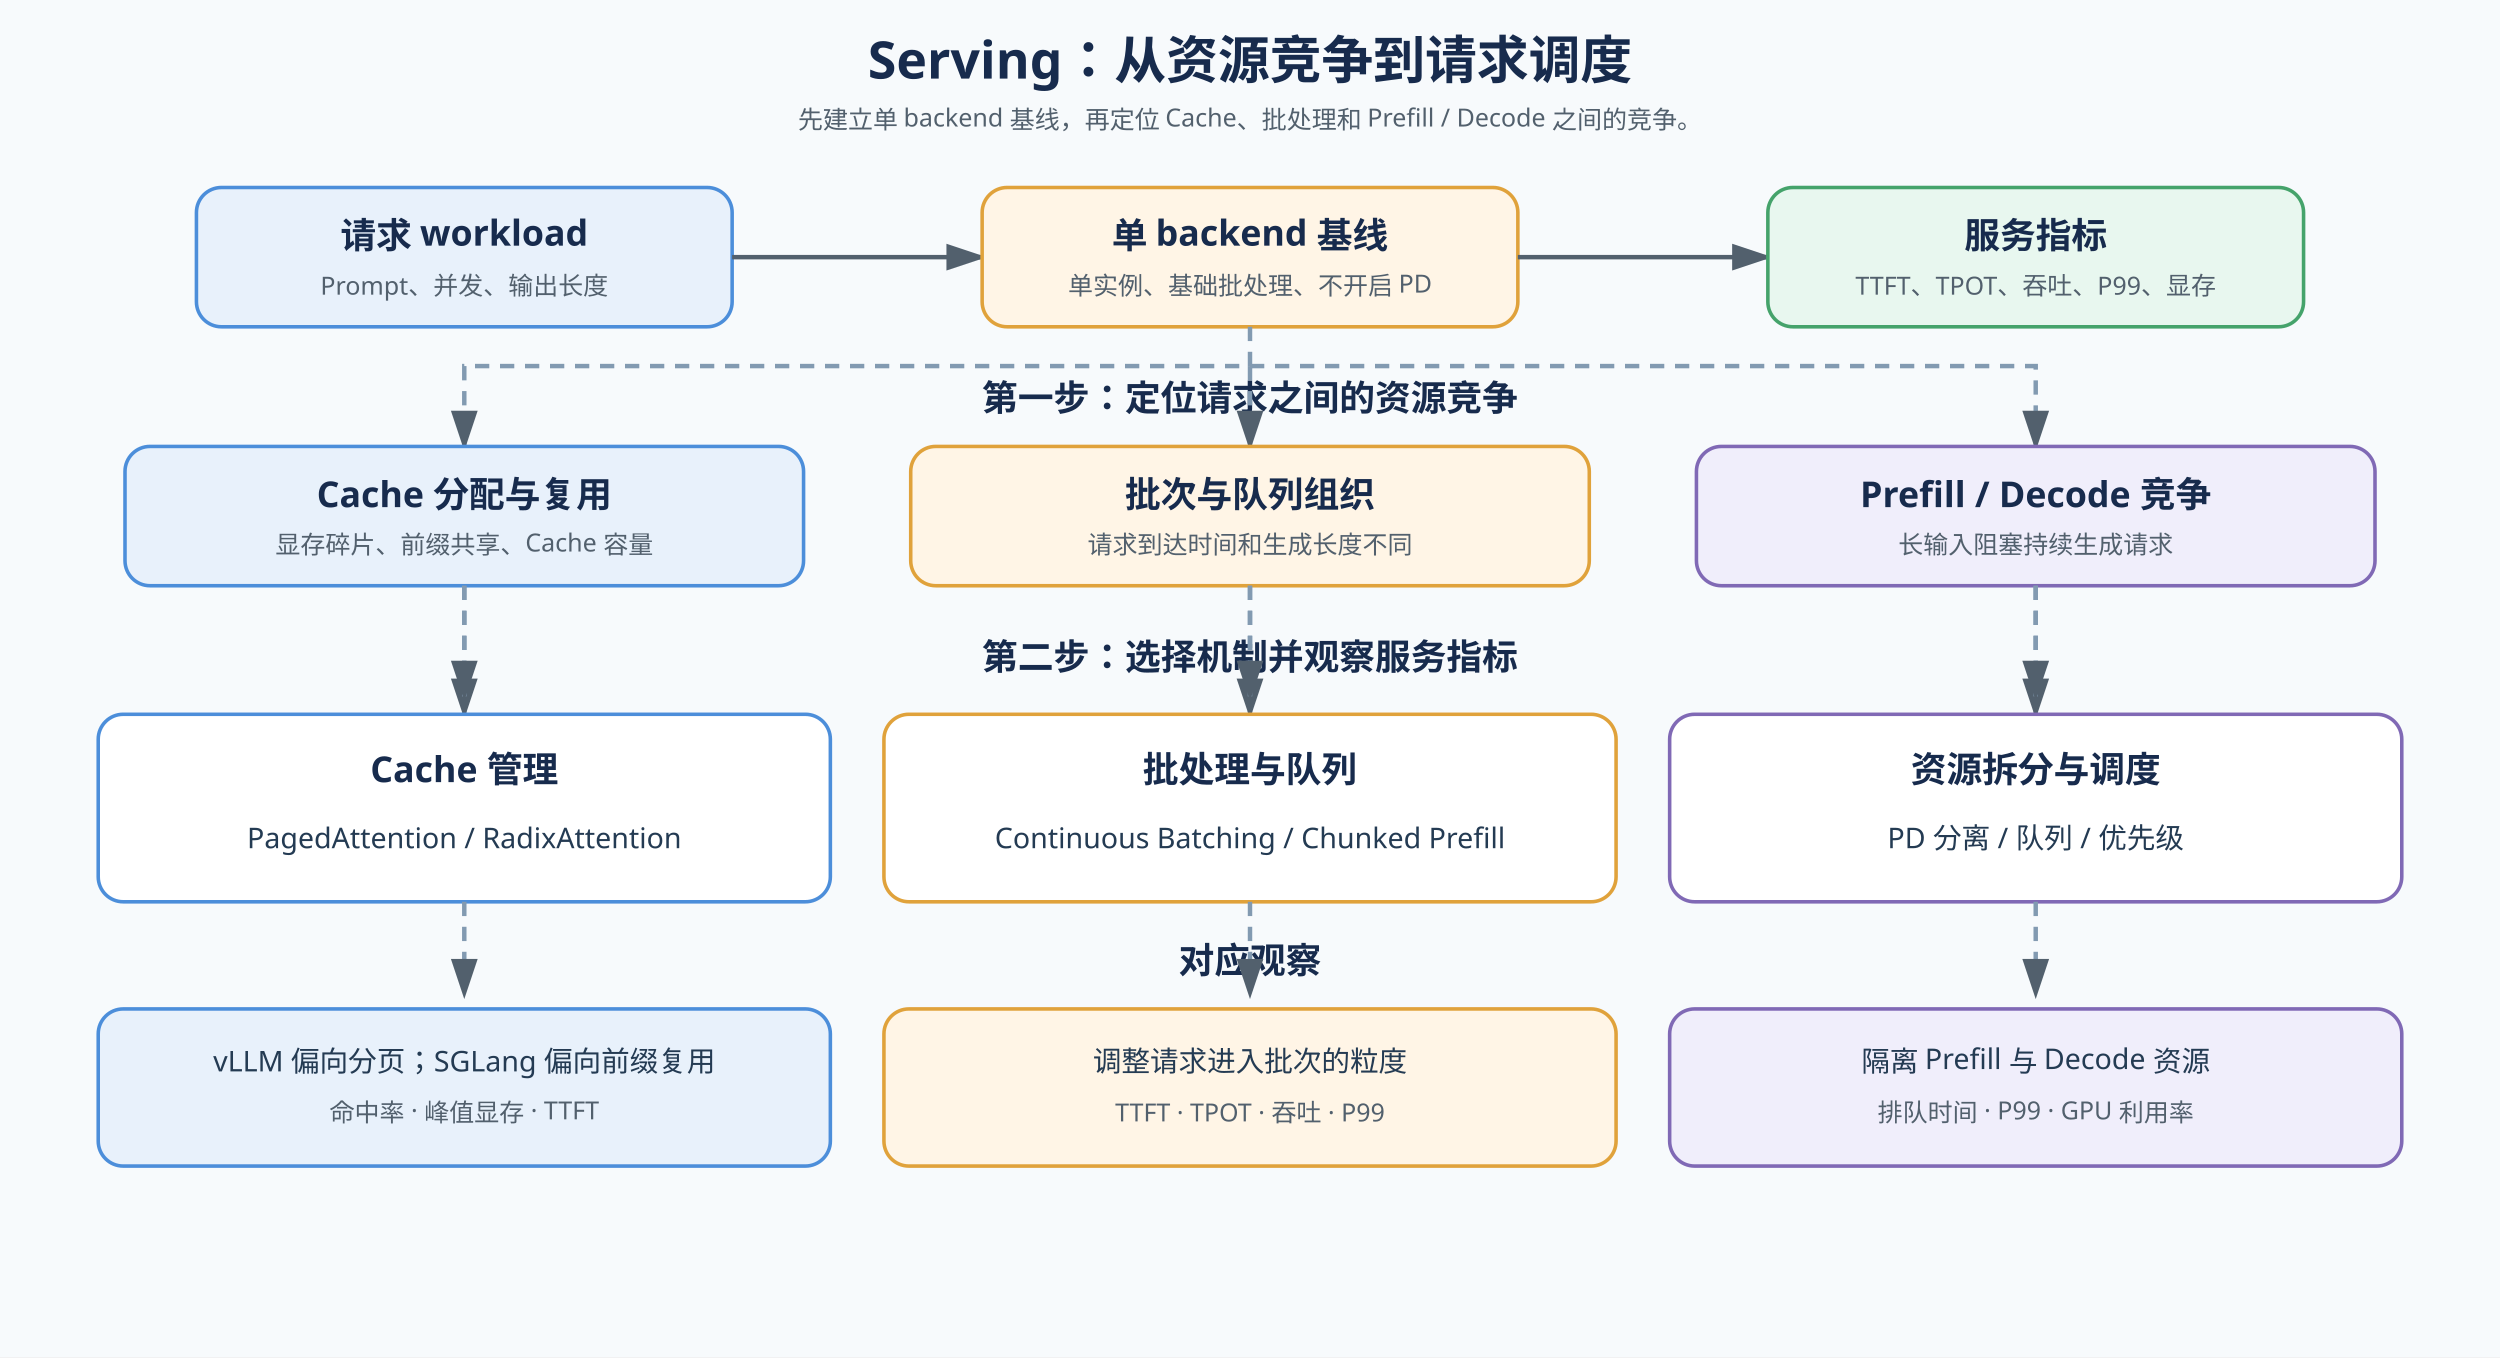
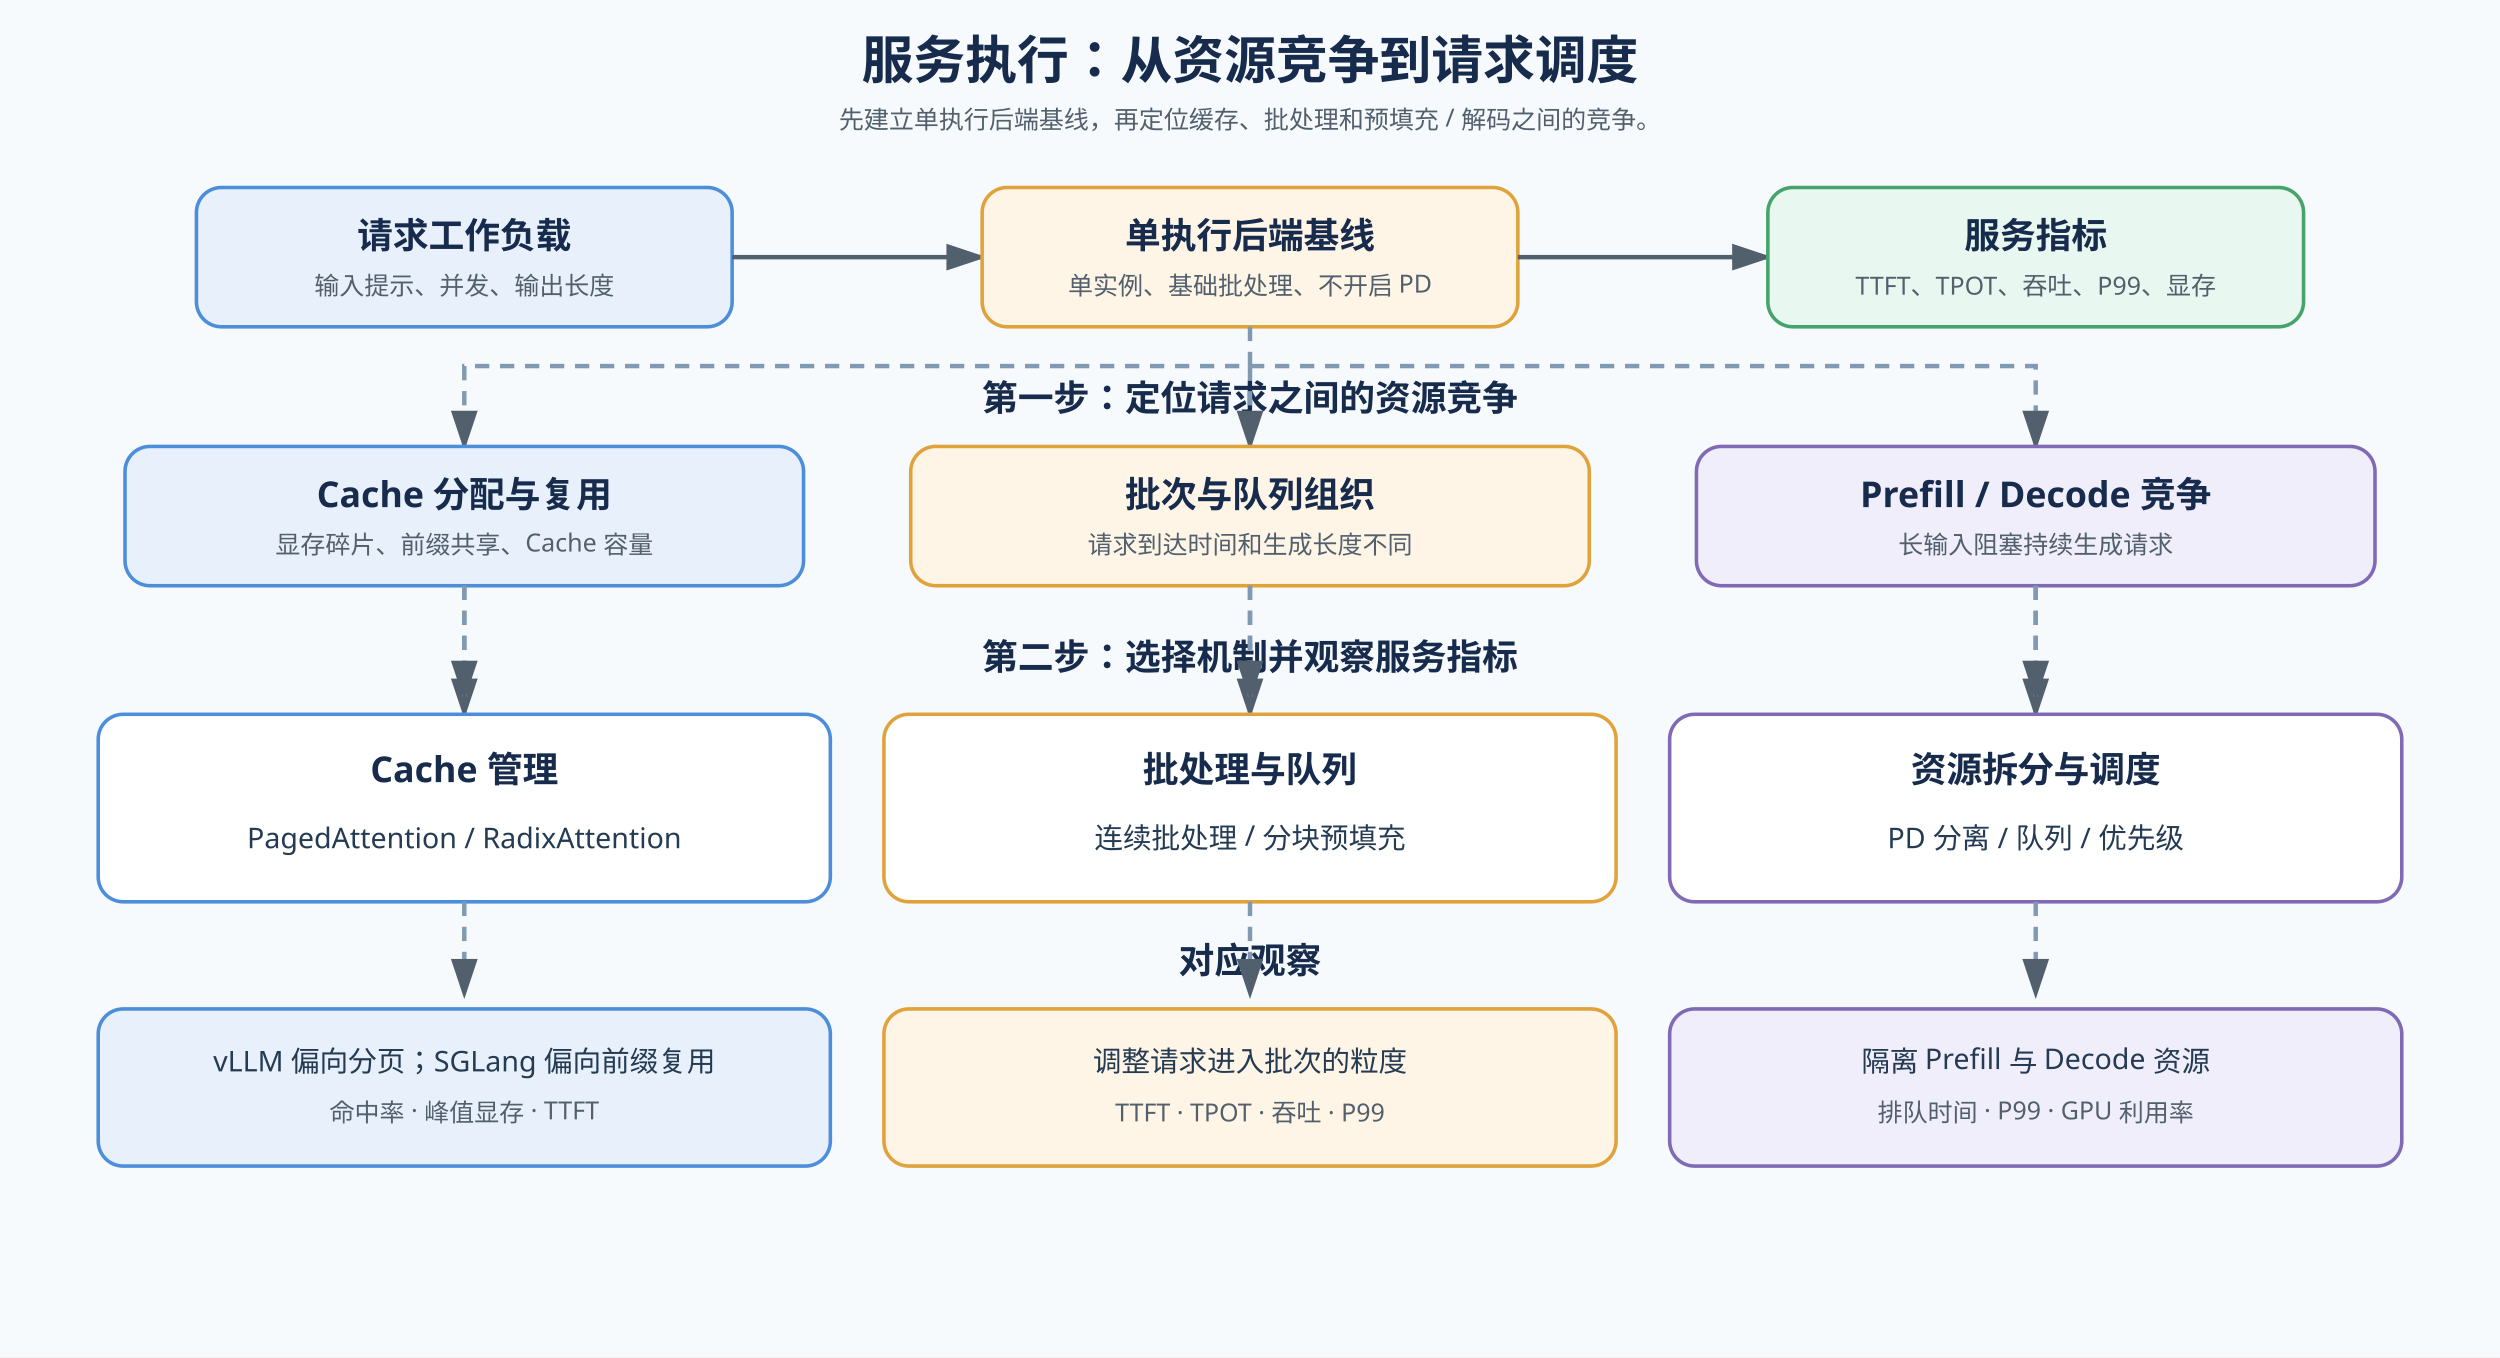
<svg xmlns="http://www.w3.org/2000/svg" width="1400" height="760" viewBox="0 0 1400 760">
  <defs>
    <marker id="arrow" markerWidth="10" markerHeight="10" refX="8" refY="3" orient="auto">
      <path d="M0,0 L0,6 L9,3 z" fill="#52606d" />
    </marker>
  </defs>
  <rect width="1400" height="760" fill="#f7fafc" />
  <style>
.title{font:700 29px sans-serif;fill:#172b4d}.head{font:700 20px sans-serif;fill:#172b4d}.text{font:16px sans-serif;fill:#243b53}.small{font:14px sans-serif;fill:#52606d}.box{stroke-width:2;rx:14}.flow{stroke:#52606d;stroke-width:2.5;fill:none;marker-end:url(#arrow)}.link{stroke:#829ab1;stroke-width:2.5;stroke-dasharray:8 6;fill:none;marker-end:url(#arrow)}
</style>
-   <text x="700" y="44" text-anchor="middle" class="title">Serving：从资源竞争到请求调度</text>
-   <text x="700" y="72" text-anchor="middle" class="small">先建立单 backend 基线，再定位 Cache、批处理和 Prefill / Decode 之间的竞争。</text>
+   <text x="700" y="44" text-anchor="middle" class="title">服务执行：从资源竞争到请求调度</text>
+   <text x="700" y="72" text-anchor="middle" class="small">先建立单执行后端基线，再定位缓存、批处理和预填充 / 解码之间的竞争。</text>
  <rect x="110" y="105" width="300" height="78" fill="#e8f1fb" stroke="#4c8eda" class="box" />
-   <text x="260" y="139" text-anchor="middle" class="head">请求 workload</text>
-   <text x="260" y="165" text-anchor="middle" class="small">Prompt、并发、输出长度</text>
+   <text x="260" y="139" text-anchor="middle" class="head">请求工作负载</text>
+   <text x="260" y="165" text-anchor="middle" class="small">输入提示、并发、输出长度</text>
  <path d="M410 144 H550" class="flow" />
  <rect x="550" y="105" width="300" height="78" fill="#fff5e6" stroke="#e0a23b" class="box" />
-   <text x="700" y="139" text-anchor="middle" class="head">单 backend 基线</text>
+   <text x="700" y="139" text-anchor="middle" class="head">单执行后端基线</text>
  <text x="700" y="165" text-anchor="middle" class="small">单实例、基础批处理、不开启 PD</text>
  <path d="M850 144 H990" class="flow" />
  <rect x="990" y="105" width="300" height="78" fill="#e8f7ef" stroke="#45a36b" class="box" />
  <text x="1140" y="139" text-anchor="middle" class="head">服务指标</text>
  <text x="1140" y="165" text-anchor="middle" class="small">TTFT、TPOT、吞吐、P99、显存</text>
  <text x="700" y="230" text-anchor="middle" class="head">第一步：定位请求之间的资源竞争</text>
  <path d="M700 183 V205 H260 V250" class="link" />
  <path d="M700 205 V250" class="link" />
  <path d="M700 205 H1140 V250" class="link" />
  <rect x="70" y="250" width="380" height="78" fill="#e8f1fb" stroke="#4c8eda" class="box" />
  <text x="260" y="284" text-anchor="middle" class="head">Cache 分配与复用</text>
  <text x="260" y="310" text-anchor="middle" class="small">显存碎片、前缀共享、Cache 容量</text>
  <rect x="510" y="250" width="380" height="78" fill="#fff5e6" stroke="#e0a23b" class="box" />
  <text x="700" y="284" text-anchor="middle" class="head">批次与队列组织</text>
  <text x="700" y="310" text-anchor="middle" class="small">请求到达时间和生成长度不同</text>
  <rect x="950" y="250" width="380" height="78" fill="#f0eefb" stroke="#8069b5" class="box" />
  <text x="1140" y="284" text-anchor="middle" class="head">Prefill / Decode 竞争</text>
  <text x="1140" y="310" text-anchor="middle" class="small">长输入阻塞持续生成请求</text>
  <text x="700" y="375" text-anchor="middle" class="head">第二步：选择机制并观察服务指标</text>
  <path d="M260 328 V400" class="link" />
  <path d="M700 328 V400" class="link" />
  <path d="M1140 328 V400" class="link" />
  <rect x="55" y="400" width="410" height="105" fill="#ffffff" stroke="#4c8eda" class="box" />
  <text x="260" y="438" text-anchor="middle" class="head">Cache 管理</text>
  <text x="260" y="475" text-anchor="middle" class="text">PagedAttention / RadixAttention</text>
  <rect x="495" y="400" width="410" height="105" fill="#ffffff" stroke="#e0a23b" class="box" />
  <text x="700" y="438" text-anchor="middle" class="head">批处理与队列</text>
-   <text x="700" y="475" text-anchor="middle" class="text">Continuous Batching / Chunked Prefill</text>
+   <text x="700" y="475" text-anchor="middle" class="text">连续批处理 / 分块预填充</text>
  <rect x="935" y="400" width="410" height="105" fill="#ffffff" stroke="#8069b5" class="box" />
  <text x="1140" y="438" text-anchor="middle" class="head">资源拆分与调度</text>
  <text x="1140" y="475" text-anchor="middle" class="text">PD 分离 / 队列 / 优先级</text>
  <path d="M260 328 V390" class="link" />
  <path d="M700 328 V390" class="link" />
  <path d="M1140 328 V390" class="link" />
  <text x="700" y="545" text-anchor="middle" class="head">对应观察</text>
  <rect x="55" y="565" width="410" height="88" fill="#e8f1fb" stroke="#4c8eda" class="box" />
  <text x="260" y="600" text-anchor="middle" class="text">vLLM 偏向分页；SGLang 偏向前缀复用</text>
  <text x="260" y="628" text-anchor="middle" class="small">命中率 · 峰值显存 · TTFT</text>
  <rect x="495" y="565" width="410" height="88" fill="#fff5e6" stroke="#e0a23b" class="box" />
  <text x="700" y="600" text-anchor="middle" class="text">调整请求进入批次的粒度</text>
  <text x="700" y="628" text-anchor="middle" class="small">TTFT · TPOT · 吞吐 · P99</text>
  <rect x="935" y="565" width="410" height="88" fill="#f0eefb" stroke="#8069b5" class="box" />
  <text x="1140" y="600" text-anchor="middle" class="text">隔离 Prefill 与 Decode 资源</text>
  <text x="1140" y="628" text-anchor="middle" class="small">排队时间 · P99 · GPU 利用率</text>
  <path d="M260 505 V557" class="link" />
  <path d="M700 505 V557" class="link" />
  <path d="M1140 505 V557" class="link" />
</svg>
